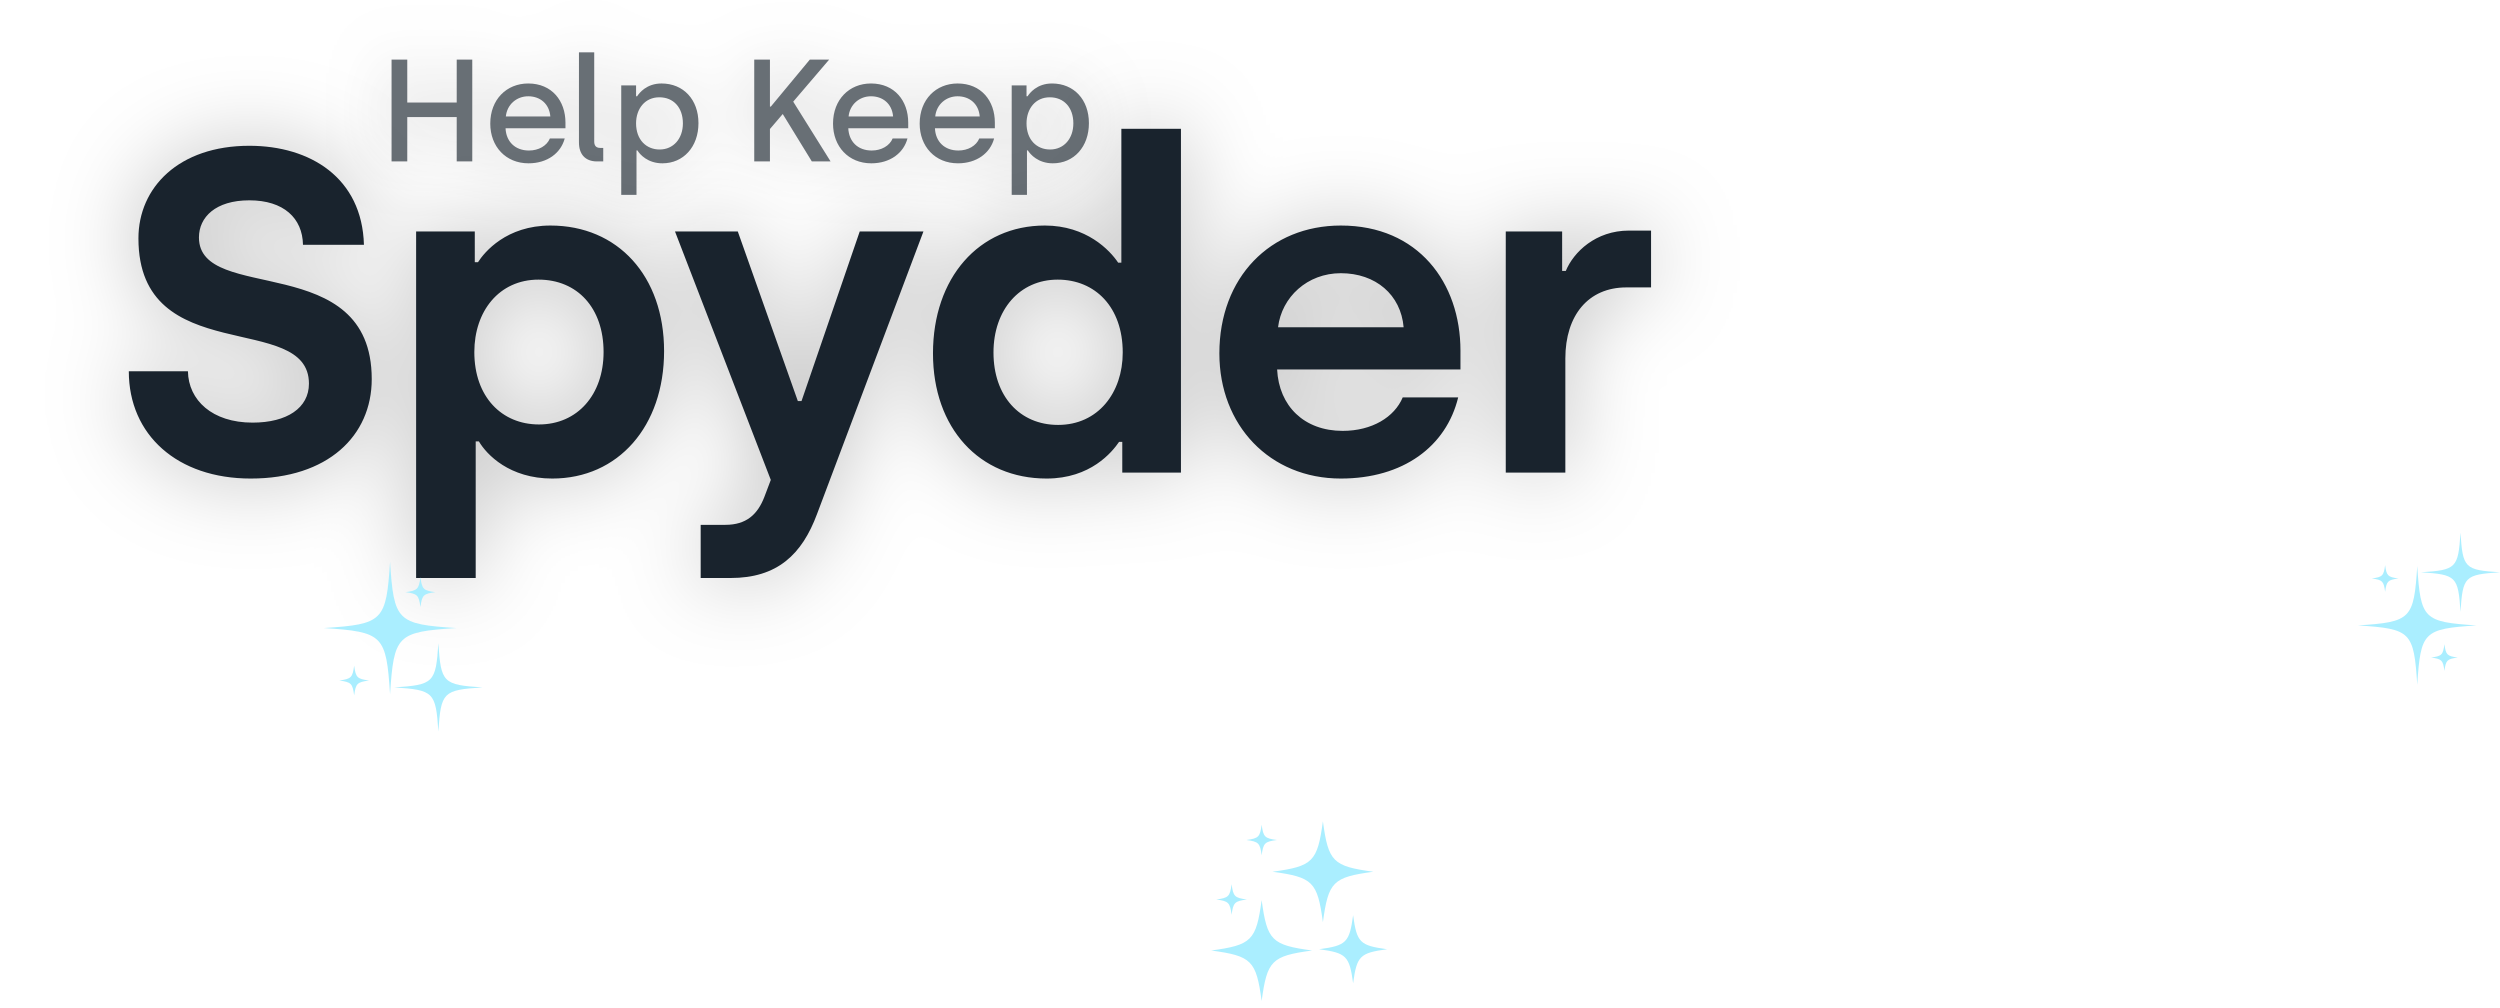
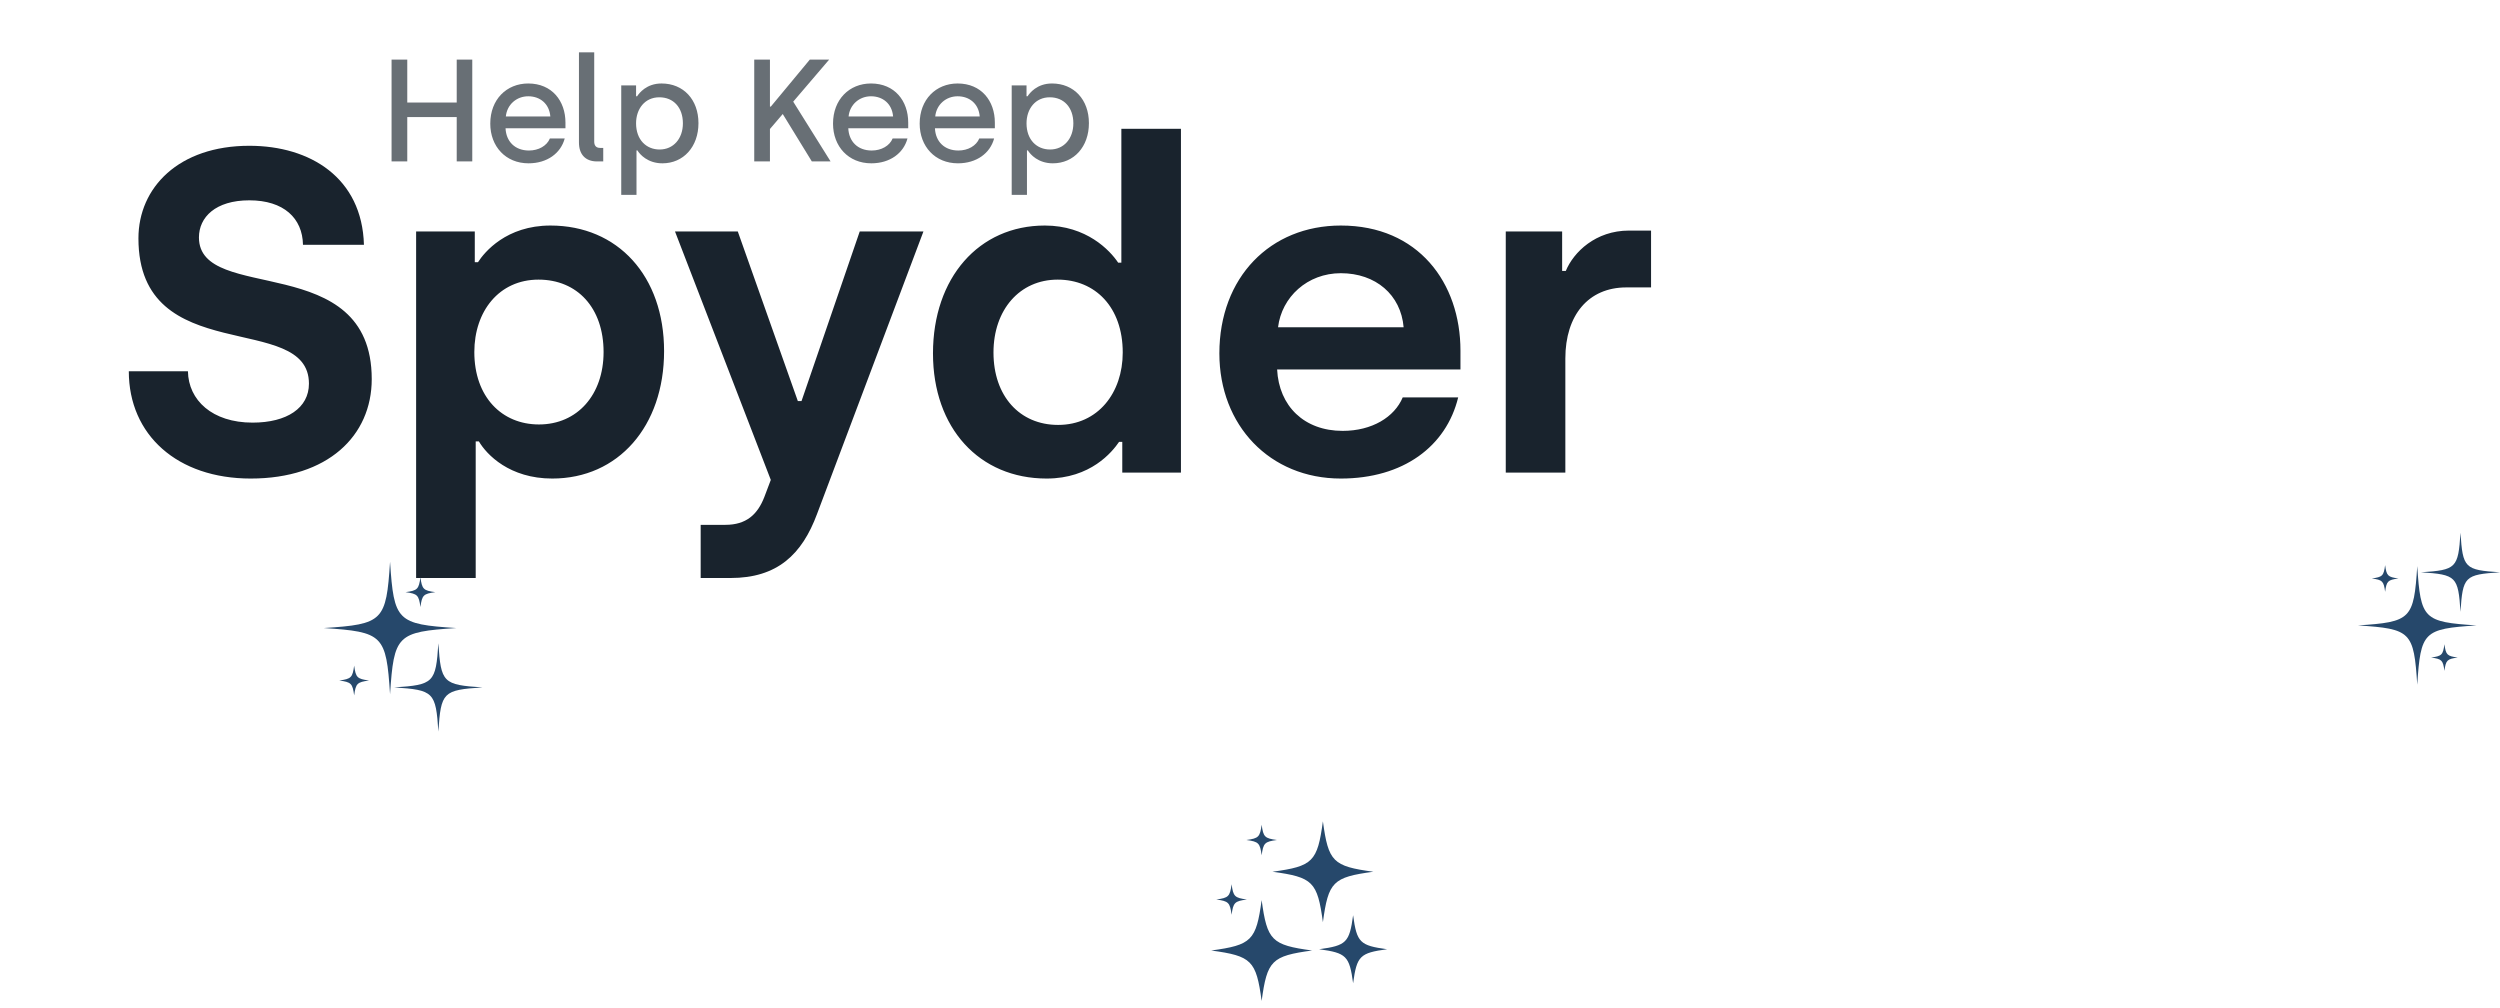
- <svg xmlns="http://www.w3.org/2000/svg" width="1011.81" height="407.956" viewBox="0 0 267.708 107.938">
-   <defs>
-     <filter id="c" width="1.204" height="1.999" x="-.102" y="-.499" style="color-interpolation-filters:sRGB">
-       <feFlood flood-color="#000" flood-opacity=".25" result="flood" />
-       <feGaussianBlur in="SourceGraphic" result="blur" stdDeviation="12" />
-       <feOffset in="blur" result="offset" />
-       <feComposite in="flood" in2="offset" operator="in" result="comp1" />
-       <feComposite in="SourceGraphic" in2="comp1" result="comp2" />
+ <svg xmlns="http://www.w3.org/2000/svg" width="1011.81" height="407.956" viewBox="0 0 267.708 107.938" version="1.1" id="svg15">
+   <defs id="defs6">
+     <filter id="c" width="1.204" height="1.999" x="-0.102" y="-0.499" style="color-interpolation-filters:sRGB">
+       <feFlood flood-color="#000" flood-opacity=".25" result="flood" id="feFlood1" />
+       <feGaussianBlur in="SourceGraphic" result="blur" stdDeviation="12" id="feGaussianBlur1" />
+       <feOffset in="blur" result="offset" id="feOffset1" />
+       <feComposite in="flood" in2="offset" operator="in" result="comp1" id="feComposite1" />
+       <feComposite in="SourceGraphic" in2="comp1" result="comp2" id="feComposite2" />
    </filter>
-     <filter id="b" width="1.134" height="1.453" x="-.067" y="-.227" style="color-interpolation-filters:sRGB">
-       <feFlood flood-color="#000" flood-opacity=".25" result="flood" />
-       <feGaussianBlur in="SourceGraphic" result="blur" stdDeviation="12" />
-       <feOffset in="blur" result="offset" />
-       <feComposite in="flood" in2="offset" operator="in" result="comp1" />
-       <feComposite in="SourceGraphic" in2="comp1" result="comp2" />
+     <filter id="b" width="1.134" height="1.453" x="-0.067" y="-0.227" style="color-interpolation-filters:sRGB">
+       <feFlood flood-color="#000" flood-opacity=".25" result="flood" id="feFlood2" />
+       <feGaussianBlur in="SourceGraphic" result="blur" stdDeviation="12" id="feGaussianBlur2" />
+       <feOffset in="blur" result="offset" id="feOffset2" />
+       <feComposite in="flood" in2="offset" operator="in" result="comp1" id="feComposite3" />
+       <feComposite in="SourceGraphic" in2="comp1" result="comp2" id="feComposite4" />
    </filter>
-     <filter id="a" width="1.077" height="1.252" x="-.038" y="-.126" style="color-interpolation-filters:sRGB">
-       <feFlood flood-color="#000" flood-opacity=".25" result="flood" />
-       <feGaussianBlur in="SourceGraphic" result="blur" stdDeviation="12" />
-       <feOffset in="blur" result="offset" />
-       <feComposite in="flood" in2="offset" operator="in" result="comp1" />
-       <feComposite in="SourceGraphic" in2="comp1" result="comp2" />
+     <filter id="a" width="1.077" height="1.252" x="-0.038" y="-0.126" style="color-interpolation-filters:sRGB">
+       <feFlood flood-color="#000" flood-opacity=".25" result="flood" id="feFlood4" />
+       <feGaussianBlur in="SourceGraphic" result="blur" stdDeviation="12" id="feGaussianBlur4" />
+       <feOffset in="blur" result="offset" id="feOffset4" />
+       <feComposite in="flood" in2="offset" operator="in" result="comp1" id="feComposite5" />
+       <feComposite in="SourceGraphic" in2="comp1" result="comp2" id="feComposite6" />
    </filter>
  </defs>
-   <path d="M593.498 707.166c44.318 0 68.993-23.716 68.993-57.015 0-67.796-87.44-42.881-87.44-65.64 0-6.468 6.708-10.54 17.488-10.54 12.697 0 19.405 6.468 19.884 14.613h45.516c-2.156-35.455-26.351-55.338-65.4-55.338-40.485 0-63.244 22.758-63.244 52.703 0 69.712 85.044 45.756 85.044 67.795 0 7.427-6.468 11.5-19.644 11.5-16.29 0-24.674-7.427-25.633-17.728h-43.6c-.24 35.934 23.956 59.65 68.036 59.65m140.15-3.114h28.508v-36.653h-15.81c-9.344 0-14.854-5.03-14.854-12.696v-43.36h30.664v-34.737h-30.664v-33.299h-42.641v20.363c0 7.905-4.312 13.415-12.218 13.415h-9.343v34.257h19.165v45.996c0 28.986 17.728 46.714 47.194 46.714m36.901 0h45.037v-54.62c0-21.081 11.5-32.1 27.79-32.1h16.29v-41.924H846.97c-16.53 0-27.55 9.822-32.101 18.686h-2.156v-17.488H770.55zm160.993 3.114c41.923 0 69.472-29.466 69.472-66.837s-27.55-66.837-69.472-66.837c-42.642 0-69.473 29.466-69.473 66.837s27.55 66.837 69.473 66.837m0-40.725c-13.655 0-23.956-10.54-23.956-26.112s10.3-26.112 23.956-26.112 23.956 10.54 23.956 26.112-10.301 26.112-23.956 26.112m80.26 37.61h45.038V634.58c0-10.302 5.75-19.165 15.81-19.165 10.541 0 15.333 7.666 15.333 17.727v70.91h45.037v-86.96c0-25.873-17.248-43.6-44.798-43.6-16.05 0-27.31 7.905-32.1 15.092h-2.157v-11.978h-42.163zm194.053 58.214c48.87 0 68.514-28.747 68.514-60.13V576.606h-44.798v11.978h-2.156c-3.833-6.229-14.613-15.092-32.82-15.092-31.382 0-55.578 24.195-55.578 65.64 0 41.922 24.915 65.639 56.057 65.639 17.249 0 27.55-8.385 32.101-15.093h2.157v12.457c0 17.01-8.385 24.196-23.477 24.196s-20.603-6.947-21.8-14.134h-40.726c0 24.914 19.644 50.068 62.526 50.068m1.437-98.22c-13.655 0-22.758-9.342-22.758-24.914 0-15.571 9.103-24.914 22.758-24.914s22.758 9.343 22.758 24.914-9.103 24.914-22.758 24.914" aria-label="Strong" style="-inkscape-font-specification:&quot;Silka Heavy&quot;;mix-blend-mode:lighten;fill:#8c0000;stroke-width:12.575;stroke-linecap:round;stroke-linejoin:round;paint-order:stroke fill markers;filter:url(#a)" transform="translate(-87.344 -93.744)scale(.26458)" />
-   <path d="M530.965 206.442c21.788 0 34.238-12.061 34.238-28.143 0-36.701-48.893-21.139-48.893-40.073 0-5.707 4.67-10.505 14.266-10.505 9.727 0 15.044 5.058 15.173 12.58h17.249c-.519-18.935-15.174-28.013-32.422-28.013-19.972 0-31.385 11.802-31.385 26.197 0 37.09 48.244 20.361 48.244 41.111 0 6.874-6.225 11.024-15.951 11.024-11.413 0-18.157-6.355-18.286-14.525h-16.73c0 18.026 13.747 30.347 34.497 30.347m46.795 28.142h16.86v-38.647h.907c2.205 3.76 8.69 10.505 20.75 10.505 18.675 0 31.644-14.785 31.644-36.054 0-21.268-13.098-35.534-32.162-35.534-12.45 0-18.675 7.522-20.491 10.375h-.908v-8.69h-16.6zm34.756-43.446c-10.504 0-18.286-7.78-18.286-20.49 0-11.542 7.004-20.491 18.157-20.491 11.023 0 18.415 8.04 18.415 20.49 0 12.062-7.392 20.491-18.286 20.491m45.758 43.446h8.43c13.228 0 20.231-6.614 24.51-18.156l30.088-79.888h-18.026l-16.47 47.984h-1.038l-16.99-47.984h-17.766l27.104 70.29-1.815 4.8c-1.946 5.057-5.188 7.91-11.024 7.91h-7.003zm97.892-28.142c12.45 0 18.546-7.522 20.49-10.375h.909v8.689h16.6V107.49h-16.86v37.869h-.907c-2.335-3.502-8.949-10.505-20.75-10.505-18.676 0-31.644 14.784-31.644 36.183 0 21.139 13.098 35.405 32.162 35.405m3.242-15.174c-10.893 0-18.286-8.17-18.286-20.49 0-12.062 7.393-20.621 18.157-20.621 10.634 0 18.415 7.781 18.415 20.62 0 11.413-7.003 20.491-18.286 20.491m79.996 15.174c17.637 0 29.828-9.079 33.2-22.955h-15.692c-2.335 5.576-8.69 9.467-16.99 9.467-10.893 0-18.026-7.003-18.545-17.378h51.875v-5.317c0-19.194-11.931-35.405-33.848-35.405-19.972 0-34.368 14.655-34.368 36.183 0 20.36 14.266 35.405 34.368 35.405m-17.768-42.797c1.038-8.56 8.3-15.304 17.768-15.304 9.856 0 16.989 6.096 17.767 15.304zm64.433 41.11h16.86v-32.292c0-12.19 6.484-20.101 17.248-20.101h7.003V136.28h-6.225c-9.467 0-15.692 6.096-17.897 11.413h-1.037V136.54h-15.952z" aria-label="Spyder" style="-inkscape-font-specification:&quot;Silka Semi-Bold&quot;;fill:#19232d;stroke-width:6.808;stroke-linecap:round;stroke-linejoin:round;paint-order:stroke fill markers;filter:url(#b)" transform="translate(-174.1 -26.886)scale(.37846)" />
-   <g style="fill:#aef;fill-opacity:1">
-     <path d="M451.384 536.507c55.105-7.494 61.179-13.56 68.672-68.654 7.495 55.094 13.568 61.16 68.67 68.654-55.102 7.493-61.175 13.573-68.67 68.68-7.493-55.107-13.567-61.187-68.672-68.68m305.588-407.44c55.103-7.494 61.179-13.574 68.673-68.667 7.491 55.093 13.567 61.173 68.668 68.667-55.101 7.493-61.177 13.56-68.668 68.666-7.494-55.106-13.57-61.173-68.673-68.666" style="fill:#aef;fill-opacity:1;fill-rule:nonzero;stroke:none;stroke-width:.133" transform="translate(25.849 60.413)scale(.02322)" />
-     <path d="M380 294.587C653.51 276.867 667.87 262.52 685.585-11c17.719 273.52 32.079 287.867 305.588 305.587-273.509 17.72-287.869 32.08-305.588 305.586C667.871 326.667 653.51 312.307 380 294.587" style="fill:#aef;fill-opacity:1;fill-rule:nonzero;stroke:none;stroke-width:.133" transform="translate(25.849 60.413)scale(.02322)" />
-     <path d="M704.684 568.347c182.343-11.814 191.913-21.387 203.73-203.734 11.81 182.347 21.382 191.92 203.725 203.734-182.343 11.8-191.915 21.373-203.726 203.72-11.816-182.347-21.386-191.92-203.729-203.72" style="fill:#aef;fill-opacity:1;fill-rule:nonzero;stroke:none;stroke-width:.133" transform="translate(25.849 60.413)scale(.02322)" />
+   <path d="M593.498 707.166c44.318 0 68.993-23.716 68.993-57.015 0-67.796-87.44-42.881-87.44-65.64 0-6.468 6.708-10.54 17.488-10.54 12.697 0 19.405 6.468 19.884 14.613h45.516c-2.156-35.455-26.351-55.338-65.4-55.338-40.485 0-63.244 22.758-63.244 52.703 0 69.712 85.044 45.756 85.044 67.795 0 7.427-6.468 11.5-19.644 11.5-16.29 0-24.674-7.427-25.633-17.728h-43.6c-.24 35.934 23.956 59.65 68.036 59.65m140.15-3.114h28.508v-36.653h-15.81c-9.344 0-14.854-5.03-14.854-12.696v-43.36h30.664v-34.737h-30.664v-33.299h-42.641v20.363c0 7.905-4.312 13.415-12.218 13.415h-9.343v34.257h19.165v45.996c0 28.986 17.728 46.714 47.194 46.714m36.901 0h45.037v-54.62c0-21.081 11.5-32.1 27.79-32.1h16.29v-41.924H846.97c-16.53 0-27.55 9.822-32.101 18.686h-2.156v-17.488H770.55zm160.993 3.114c41.923 0 69.472-29.466 69.472-66.837s-27.55-66.837-69.472-66.837c-42.642 0-69.473 29.466-69.473 66.837s27.55 66.837 69.473 66.837m0-40.725c-13.655 0-23.956-10.54-23.956-26.112s10.3-26.112 23.956-26.112 23.956 10.54 23.956 26.112-10.301 26.112-23.956 26.112m80.26 37.61h45.038V634.58c0-10.302 5.75-19.165 15.81-19.165 10.541 0 15.333 7.666 15.333 17.727v70.91h45.037v-86.96c0-25.873-17.248-43.6-44.798-43.6-16.05 0-27.31 7.905-32.1 15.092h-2.157v-11.978h-42.163zm194.053 58.214c48.87 0 68.514-28.747 68.514-60.13V576.606h-44.798v11.978h-2.156c-3.833-6.229-14.613-15.092-32.82-15.092-31.382 0-55.578 24.195-55.578 65.64 0 41.922 24.915 65.639 56.057 65.639 17.249 0 27.55-8.385 32.101-15.093h2.157v12.457c0 17.01-8.385 24.196-23.477 24.196s-20.603-6.947-21.8-14.134h-40.726c0 24.914 19.644 50.068 62.526 50.068m1.437-98.22c-13.655 0-22.758-9.342-22.758-24.914 0-15.571 9.103-24.914 22.758-24.914s22.758 9.343 22.758 24.914-9.103 24.914-22.758 24.914" aria-label="Strong" style="-inkscape-font-specification:'Silka Heavy';mix-blend-mode:lighten;fill:#8c0000;stroke-width:12.575;stroke-linecap:round;stroke-linejoin:round;paint-order:stroke fill markers" transform="translate(-87.344 -93.744)scale(.26458)" id="path6" />
+   <path d="M530.965 206.442c21.788 0 34.238-12.061 34.238-28.143 0-36.701-48.893-21.139-48.893-40.073 0-5.707 4.67-10.505 14.266-10.505 9.727 0 15.044 5.058 15.173 12.58h17.249c-.519-18.935-15.174-28.013-32.422-28.013-19.972 0-31.385 11.802-31.385 26.197 0 37.09 48.244 20.361 48.244 41.111 0 6.874-6.225 11.024-15.951 11.024-11.413 0-18.157-6.355-18.286-14.525h-16.73c0 18.026 13.747 30.347 34.497 30.347m46.795 28.142h16.86v-38.647h.907c2.205 3.76 8.69 10.505 20.75 10.505 18.675 0 31.644-14.785 31.644-36.054 0-21.268-13.098-35.534-32.162-35.534-12.45 0-18.675 7.522-20.491 10.375h-.908v-8.69h-16.6zm34.756-43.446c-10.504 0-18.286-7.78-18.286-20.49 0-11.542 7.004-20.491 18.157-20.491 11.023 0 18.415 8.04 18.415 20.49 0 12.062-7.392 20.491-18.286 20.491m45.758 43.446h8.43c13.228 0 20.231-6.614 24.51-18.156l30.088-79.888h-18.026l-16.47 47.984h-1.038l-16.99-47.984h-17.766l27.104 70.29-1.815 4.8c-1.946 5.057-5.188 7.91-11.024 7.91h-7.003zm97.892-28.142c12.45 0 18.546-7.522 20.49-10.375h.909v8.689h16.6V107.49h-16.86v37.869h-.907c-2.335-3.502-8.949-10.505-20.75-10.505-18.676 0-31.644 14.784-31.644 36.183 0 21.139 13.098 35.405 32.162 35.405m3.242-15.174c-10.893 0-18.286-8.17-18.286-20.49 0-12.062 7.393-20.621 18.157-20.621 10.634 0 18.415 7.781 18.415 20.62 0 11.413-7.003 20.491-18.286 20.491m79.996 15.174c17.637 0 29.828-9.079 33.2-22.955h-15.692c-2.335 5.576-8.69 9.467-16.99 9.467-10.893 0-18.026-7.003-18.545-17.378h51.875v-5.317c0-19.194-11.931-35.405-33.848-35.405-19.972 0-34.368 14.655-34.368 36.183 0 20.36 14.266 35.405 34.368 35.405m-17.768-42.797c1.038-8.56 8.3-15.304 17.768-15.304 9.856 0 16.989 6.096 17.767 15.304zm64.433 41.11h16.86v-32.292c0-12.19 6.484-20.101 17.248-20.101h7.003V136.28h-6.225c-9.467 0-15.692 6.096-17.897 11.413h-1.037V136.54h-15.952z" aria-label="Spyder" style="-inkscape-font-specification:'Silka Semi-Bold';fill:#19232d;stroke-width:6.808;stroke-linecap:round;stroke-linejoin:round;paint-order:stroke fill markers" transform="translate(-174.1 -26.886)scale(.37846)" id="path7" />
+   <g style="fill:#26486b;fill-opacity:1" id="g10">
+     <path d="M451.384 536.507c55.105-7.494 61.179-13.56 68.672-68.654 7.495 55.094 13.568 61.16 68.67 68.654-55.102 7.493-61.175 13.573-68.67 68.68-7.493-55.107-13.567-61.187-68.672-68.68m305.588-407.44c55.103-7.494 61.179-13.574 68.673-68.667 7.491 55.093 13.567 61.173 68.668 68.667-55.101 7.493-61.177 13.56-68.668 68.666-7.494-55.106-13.57-61.173-68.673-68.666" style="fill:#26486b;fill-opacity:1;fill-rule:nonzero;stroke:none;stroke-width:0.133" transform="translate(25.849 60.413)scale(.02322)" id="path8" />
+     <path d="M380 294.587C653.51 276.867 667.87 262.52 685.585-11c17.719 273.52 32.079 287.867 305.588 305.587-273.509 17.72-287.869 32.08-305.588 305.586C667.871 326.667 653.51 312.307 380 294.587" style="fill:#26486b;fill-opacity:1;fill-rule:nonzero;stroke:none;stroke-width:0.133" transform="translate(25.849 60.413)scale(.02322)" id="path9" />
+     <path d="M704.684 568.347c182.343-11.814 191.913-21.387 203.73-203.734 11.81 182.347 21.382 191.92 203.725 203.734-182.343 11.8-191.915 21.373-203.726 203.72-11.816-182.347-21.386-191.92-203.729-203.72" style="fill:#26486b;fill-opacity:1;fill-rule:nonzero;stroke:none;stroke-width:0.133" transform="translate(25.849 60.413)scale(.02322)" id="path10" />
  </g>
-   <g style="fill:#aef;fill-opacity:1">
-     <path d="M451.384 536.507c55.105-7.494 61.179-13.56 68.672-68.654 7.495 55.094 13.568 61.16 68.67 68.654-55.102 7.493-61.175 13.573-68.67 68.68-7.493-55.107-13.567-61.187-68.672-68.68m305.588-407.44c55.103-7.494 61.179-13.574 68.673-68.667 7.491 55.093 13.567 61.173 68.668 68.667-55.101 7.493-61.177 13.56-68.668 68.666-7.494-55.106-13.57-61.173-68.673-68.666" style="fill:#aef;fill-opacity:1;fill-rule:nonzero;stroke:none;stroke-width:.133" transform="matrix(.02078 0 0 -.02078 244.6 73.093)" />
-     <path d="M380 294.587C653.51 276.867 667.87 262.52 685.585-11c17.719 273.52 32.079 287.867 305.588 305.587-273.509 17.72-287.869 32.08-305.588 305.586C667.871 326.667 653.51 312.307 380 294.587" style="fill:#aef;fill-opacity:1;fill-rule:nonzero;stroke:none;stroke-width:.133" transform="matrix(.02078 0 0 -.02078 244.6 73.093)" />
-     <path d="M704.684 568.347c182.343-11.814 191.913-21.387 203.73-203.734 11.81 182.347 21.382 191.92 203.725 203.734-182.343 11.8-191.915 21.373-203.726 203.72-11.816-182.347-21.386-191.92-203.729-203.72" style="fill:#aef;fill-opacity:1;fill-rule:nonzero;stroke:none;stroke-width:.133" transform="matrix(.02078 0 0 -.02078 244.6 73.093)" />
+   <g style="fill:#26486b;fill-opacity:1" id="g13">
+     <path d="M451.384 536.507c55.105-7.494 61.179-13.56 68.672-68.654 7.495 55.094 13.568 61.16 68.67 68.654-55.102 7.493-61.175 13.573-68.67 68.68-7.493-55.107-13.567-61.187-68.672-68.68m305.588-407.44c55.103-7.494 61.179-13.574 68.673-68.667 7.491 55.093 13.567 61.173 68.668 68.667-55.101 7.493-61.177 13.56-68.668 68.666-7.494-55.106-13.57-61.173-68.673-68.666" style="fill:#26486b;fill-opacity:1;fill-rule:nonzero;stroke:none;stroke-width:0.133" transform="matrix(.02078 0 0 -.02078 244.6 73.093)" id="path11" />
+     <path d="M380 294.587C653.51 276.867 667.87 262.52 685.585-11c17.719 273.52 32.079 287.867 305.588 305.587-273.509 17.72-287.869 32.08-305.588 305.586C667.871 326.667 653.51 312.307 380 294.587" style="fill:#26486b;fill-opacity:1;fill-rule:nonzero;stroke:none;stroke-width:0.133" transform="matrix(.02078 0 0 -.02078 244.6 73.093)" id="path12" />
+     <path d="M704.684 568.347c182.343-11.814 191.913-21.387 203.73-203.734 11.81 182.347 21.382 191.92 203.725 203.734-182.343 11.8-191.915 21.373-203.726 203.72-11.816-182.347-21.386-191.92-203.729-203.72" style="fill:#26486b;fill-opacity:1;fill-rule:nonzero;stroke:none;stroke-width:0.133" transform="matrix(.02078 0 0 -.02078 244.6 73.093)" id="path13" />
  </g>
-   <g style="fill:#aef;fill-opacity:1">
-     <path d="M3422.8 550.093c181.84-24.733 201.893-44.786 226.613-226.626 24.734 181.84 44.787 201.893 226.627 226.626-181.84 24.72-201.893 44.774-226.627 226.614-24.72-181.84-44.773-201.894-226.613-226.614m-275.24 353.934c181.84-24.734 201.893-44.774 226.613-226.614 24.734 181.84 44.774 201.88 226.627 226.614-181.853 24.733-201.893 44.786-226.627 226.613-24.72-181.827-44.773-201.88-226.613-226.613m484.867-5.707c122.586-16.667 136.106-30.187 152.773-152.773 16.68 122.586 30.187 136.106 152.787 152.773-122.6 16.68-136.107 30.2-152.787 152.787C3768.533 928.52 3755.013 915 3632.427 898.32m-326.92-490.867c55.106-7.493 61.173-13.573 68.68-68.666 7.493 55.093 13.56 61.173 68.666 68.666-55.106 7.494-61.173 13.574-68.666 68.667-7.507-55.093-13.574-61.173-68.68-68.667M3170.453 674.84c55.107-7.493 61.174-13.573 68.667-68.667 7.493 55.094 13.573 61.174 68.667 68.667-55.094 7.493-61.174 13.573-68.667 68.667-7.493-55.094-13.56-61.174-68.667-68.667" style="fill:#aef;fill-opacity:1;fill-rule:nonzero;stroke:none;stroke-width:.133" transform="translate(54.695 80.24)scale(.02383)" />
+   <g style="fill:#26486b;fill-opacity:1" id="g14">
+     <path d="M3422.8 550.093c181.84-24.733 201.893-44.786 226.613-226.626 24.734 181.84 44.787 201.893 226.627 226.626-181.84 24.72-201.893 44.774-226.627 226.614-24.72-181.84-44.773-201.894-226.613-226.614m-275.24 353.934c181.84-24.734 201.893-44.774 226.613-226.614 24.734 181.84 44.774 201.88 226.627 226.614-181.853 24.733-201.893 44.786-226.627 226.613-24.72-181.827-44.773-201.88-226.613-226.613m484.867-5.707c122.586-16.667 136.106-30.187 152.773-152.773 16.68 122.586 30.187 136.106 152.787 152.773-122.6 16.68-136.107 30.2-152.787 152.787C3768.533 928.52 3755.013 915 3632.427 898.32m-326.92-490.867c55.106-7.493 61.173-13.573 68.68-68.666 7.493 55.093 13.56 61.173 68.666 68.666-55.106 7.494-61.173 13.574-68.666 68.667-7.507-55.093-13.574-61.173-68.68-68.667M3170.453 674.84c55.107-7.493 61.174-13.573 68.667-68.667 7.493 55.094 13.573 61.174 68.667 68.667-55.094 7.493-61.174 13.573-68.667 68.667-7.493-55.094-13.56-61.174-68.667-68.667" style="fill:#26486b;fill-opacity:1;fill-rule:nonzero;stroke:none;stroke-width:0.133" transform="translate(54.695 80.24)scale(.02383)" id="path14" />
  </g>
-   <path d="M488.6 419.646h6.357v-17.951h20.011v17.951h6.298v-41.2h-6.298v17.363h-20.011v-17.363H488.6zm55.431.766c7.593 0 13.066-4.12 14.655-10.065h-6.003c-1.236 3.002-4.59 4.885-8.475 4.885-5.65 0-9.241-3.65-9.476-9.005h24.249v-2.296c0-8.77-5.474-15.832-15.068-15.832-8.77 0-15.362 6.474-15.362 16.244 0 9.241 6.24 16.069 15.48 16.069m-9.182-18.953c.471-4.826 4.356-8.18 9.064-8.18 4.768 0 8.535 3.001 8.947 8.18zm36.891 18.187h2.531v-5.473h-1.295c-1.53 0-2.354-.883-2.354-2.531v-36.139h-6.18v36.492c0 4.826 2.648 7.651 7.298 7.651m9.817 13.538h6.18v-18.01h.353c1 1.647 4.179 5.238 10.123 5.238 8.535 0 14.597-6.71 14.597-16.245s-6.062-16.068-14.95-16.068c-6.12 0-9.064 3.943-9.888 5.18h-.412v-4.415h-6.003zm15.538-18.364c-5.415 0-9.535-3.943-9.535-10.594 0-5.827 3.532-10.536 9.417-10.536 5.71 0 9.535 4.12 9.535 10.536 0 6.18-3.825 10.594-9.417 10.594m69.191 4.826-15.126-24.19 14.538-17.01h-7.828l-15.774 19.011h-.353v-19.01h-6.357v41.2h6.357V406.52l5.18-6.062 11.77 19.187zm16.468.766c7.592 0 13.066-4.12 14.655-10.065h-6.003c-1.236 3.002-4.591 4.885-8.476 4.885-5.65 0-9.24-3.65-9.476-9.005h24.25v-2.296c0-8.77-5.474-15.832-15.068-15.832-8.77 0-15.362 6.474-15.362 16.244 0 9.241 6.239 16.069 15.48 16.069m-9.182-18.953c.47-4.826 4.355-8.18 9.064-8.18 4.767 0 8.534 3.001 8.946 8.18zm44.248 18.953c7.593 0 13.066-4.12 14.656-10.065h-6.004c-1.236 3.002-4.59 4.885-8.475 4.885-5.65 0-9.241-3.65-9.476-9.005h24.249v-2.296c0-8.77-5.474-15.832-15.068-15.832-8.77 0-15.361 6.474-15.361 16.244 0 9.241 6.238 16.069 15.479 16.069m-9.182-18.953c.471-4.826 4.356-8.18 9.064-8.18 4.768 0 8.535 3.001 8.947 8.18zm30.947 31.725h6.18v-18.01h.353c1 1.647 4.179 5.238 10.123 5.238 8.535 0 14.597-6.71 14.597-16.245s-6.062-16.068-14.95-16.068c-6.121 0-9.064 3.943-9.888 5.18h-.412v-4.415h-6.003zm15.538-18.364c-5.415 0-9.535-3.943-9.535-10.594 0-5.827 3.532-10.536 9.417-10.536 5.71 0 9.535 4.12 9.535 10.536 0 6.18-3.826 10.594-9.417 10.594" aria-label="Help Keep" style="-inkscape-font-specification:&quot;Silka Medium&quot;;opacity:.656;fill:#19232d;stroke-width:3.09;stroke-linecap:round;stroke-linejoin:round;paint-order:stroke fill markers;filter:url(#c)" transform="translate(-87.344 -93.744)scale(.26458)" />
+   <path d="M488.6 419.646h6.357v-17.951h20.011v17.951h6.298v-41.2h-6.298v17.363h-20.011v-17.363H488.6zm55.431.766c7.593 0 13.066-4.12 14.655-10.065h-6.003c-1.236 3.002-4.59 4.885-8.475 4.885-5.65 0-9.241-3.65-9.476-9.005h24.249v-2.296c0-8.77-5.474-15.832-15.068-15.832-8.77 0-15.362 6.474-15.362 16.244 0 9.241 6.24 16.069 15.48 16.069m-9.182-18.953c.471-4.826 4.356-8.18 9.064-8.18 4.768 0 8.535 3.001 8.947 8.18zm36.891 18.187h2.531v-5.473h-1.295c-1.53 0-2.354-.883-2.354-2.531v-36.139h-6.18v36.492c0 4.826 2.648 7.651 7.298 7.651m9.817 13.538h6.18v-18.01h.353c1 1.647 4.179 5.238 10.123 5.238 8.535 0 14.597-6.71 14.597-16.245s-6.062-16.068-14.95-16.068c-6.12 0-9.064 3.943-9.888 5.18h-.412v-4.415h-6.003zm15.538-18.364c-5.415 0-9.535-3.943-9.535-10.594 0-5.827 3.532-10.536 9.417-10.536 5.71 0 9.535 4.12 9.535 10.536 0 6.18-3.825 10.594-9.417 10.594m69.191 4.826-15.126-24.19 14.538-17.01h-7.828l-15.774 19.011h-.353v-19.01h-6.357v41.2h6.357V406.52l5.18-6.062 11.77 19.187zm16.468.766c7.592 0 13.066-4.12 14.655-10.065h-6.003c-1.236 3.002-4.591 4.885-8.476 4.885-5.65 0-9.24-3.65-9.476-9.005h24.25v-2.296c0-8.77-5.474-15.832-15.068-15.832-8.77 0-15.362 6.474-15.362 16.244 0 9.241 6.239 16.069 15.48 16.069m-9.182-18.953c.47-4.826 4.355-8.18 9.064-8.18 4.767 0 8.534 3.001 8.946 8.18zm44.248 18.953c7.593 0 13.066-4.12 14.656-10.065h-6.004c-1.236 3.002-4.59 4.885-8.475 4.885-5.65 0-9.241-3.65-9.476-9.005h24.249v-2.296c0-8.77-5.474-15.832-15.068-15.832-8.77 0-15.361 6.474-15.361 16.244 0 9.241 6.238 16.069 15.479 16.069m-9.182-18.953c.471-4.826 4.356-8.18 9.064-8.18 4.768 0 8.535 3.001 8.947 8.18zm30.947 31.725h6.18v-18.01h.353c1 1.647 4.179 5.238 10.123 5.238 8.535 0 14.597-6.71 14.597-16.245s-6.062-16.068-14.95-16.068c-6.121 0-9.064 3.943-9.888 5.18h-.412v-4.415h-6.003zm15.538-18.364c-5.415 0-9.535-3.943-9.535-10.594 0-5.827 3.532-10.536 9.417-10.536 5.71 0 9.535 4.12 9.535 10.536 0 6.18-3.826 10.594-9.417 10.594" aria-label="Help Keep" style="-inkscape-font-specification:'Silka Medium';opacity:0.656;fill:#19232d;stroke-width:3.09;stroke-linecap:round;stroke-linejoin:round;paint-order:stroke fill markers" transform="translate(-87.344 -93.744)scale(.26458)" id="path15" />
</svg>
